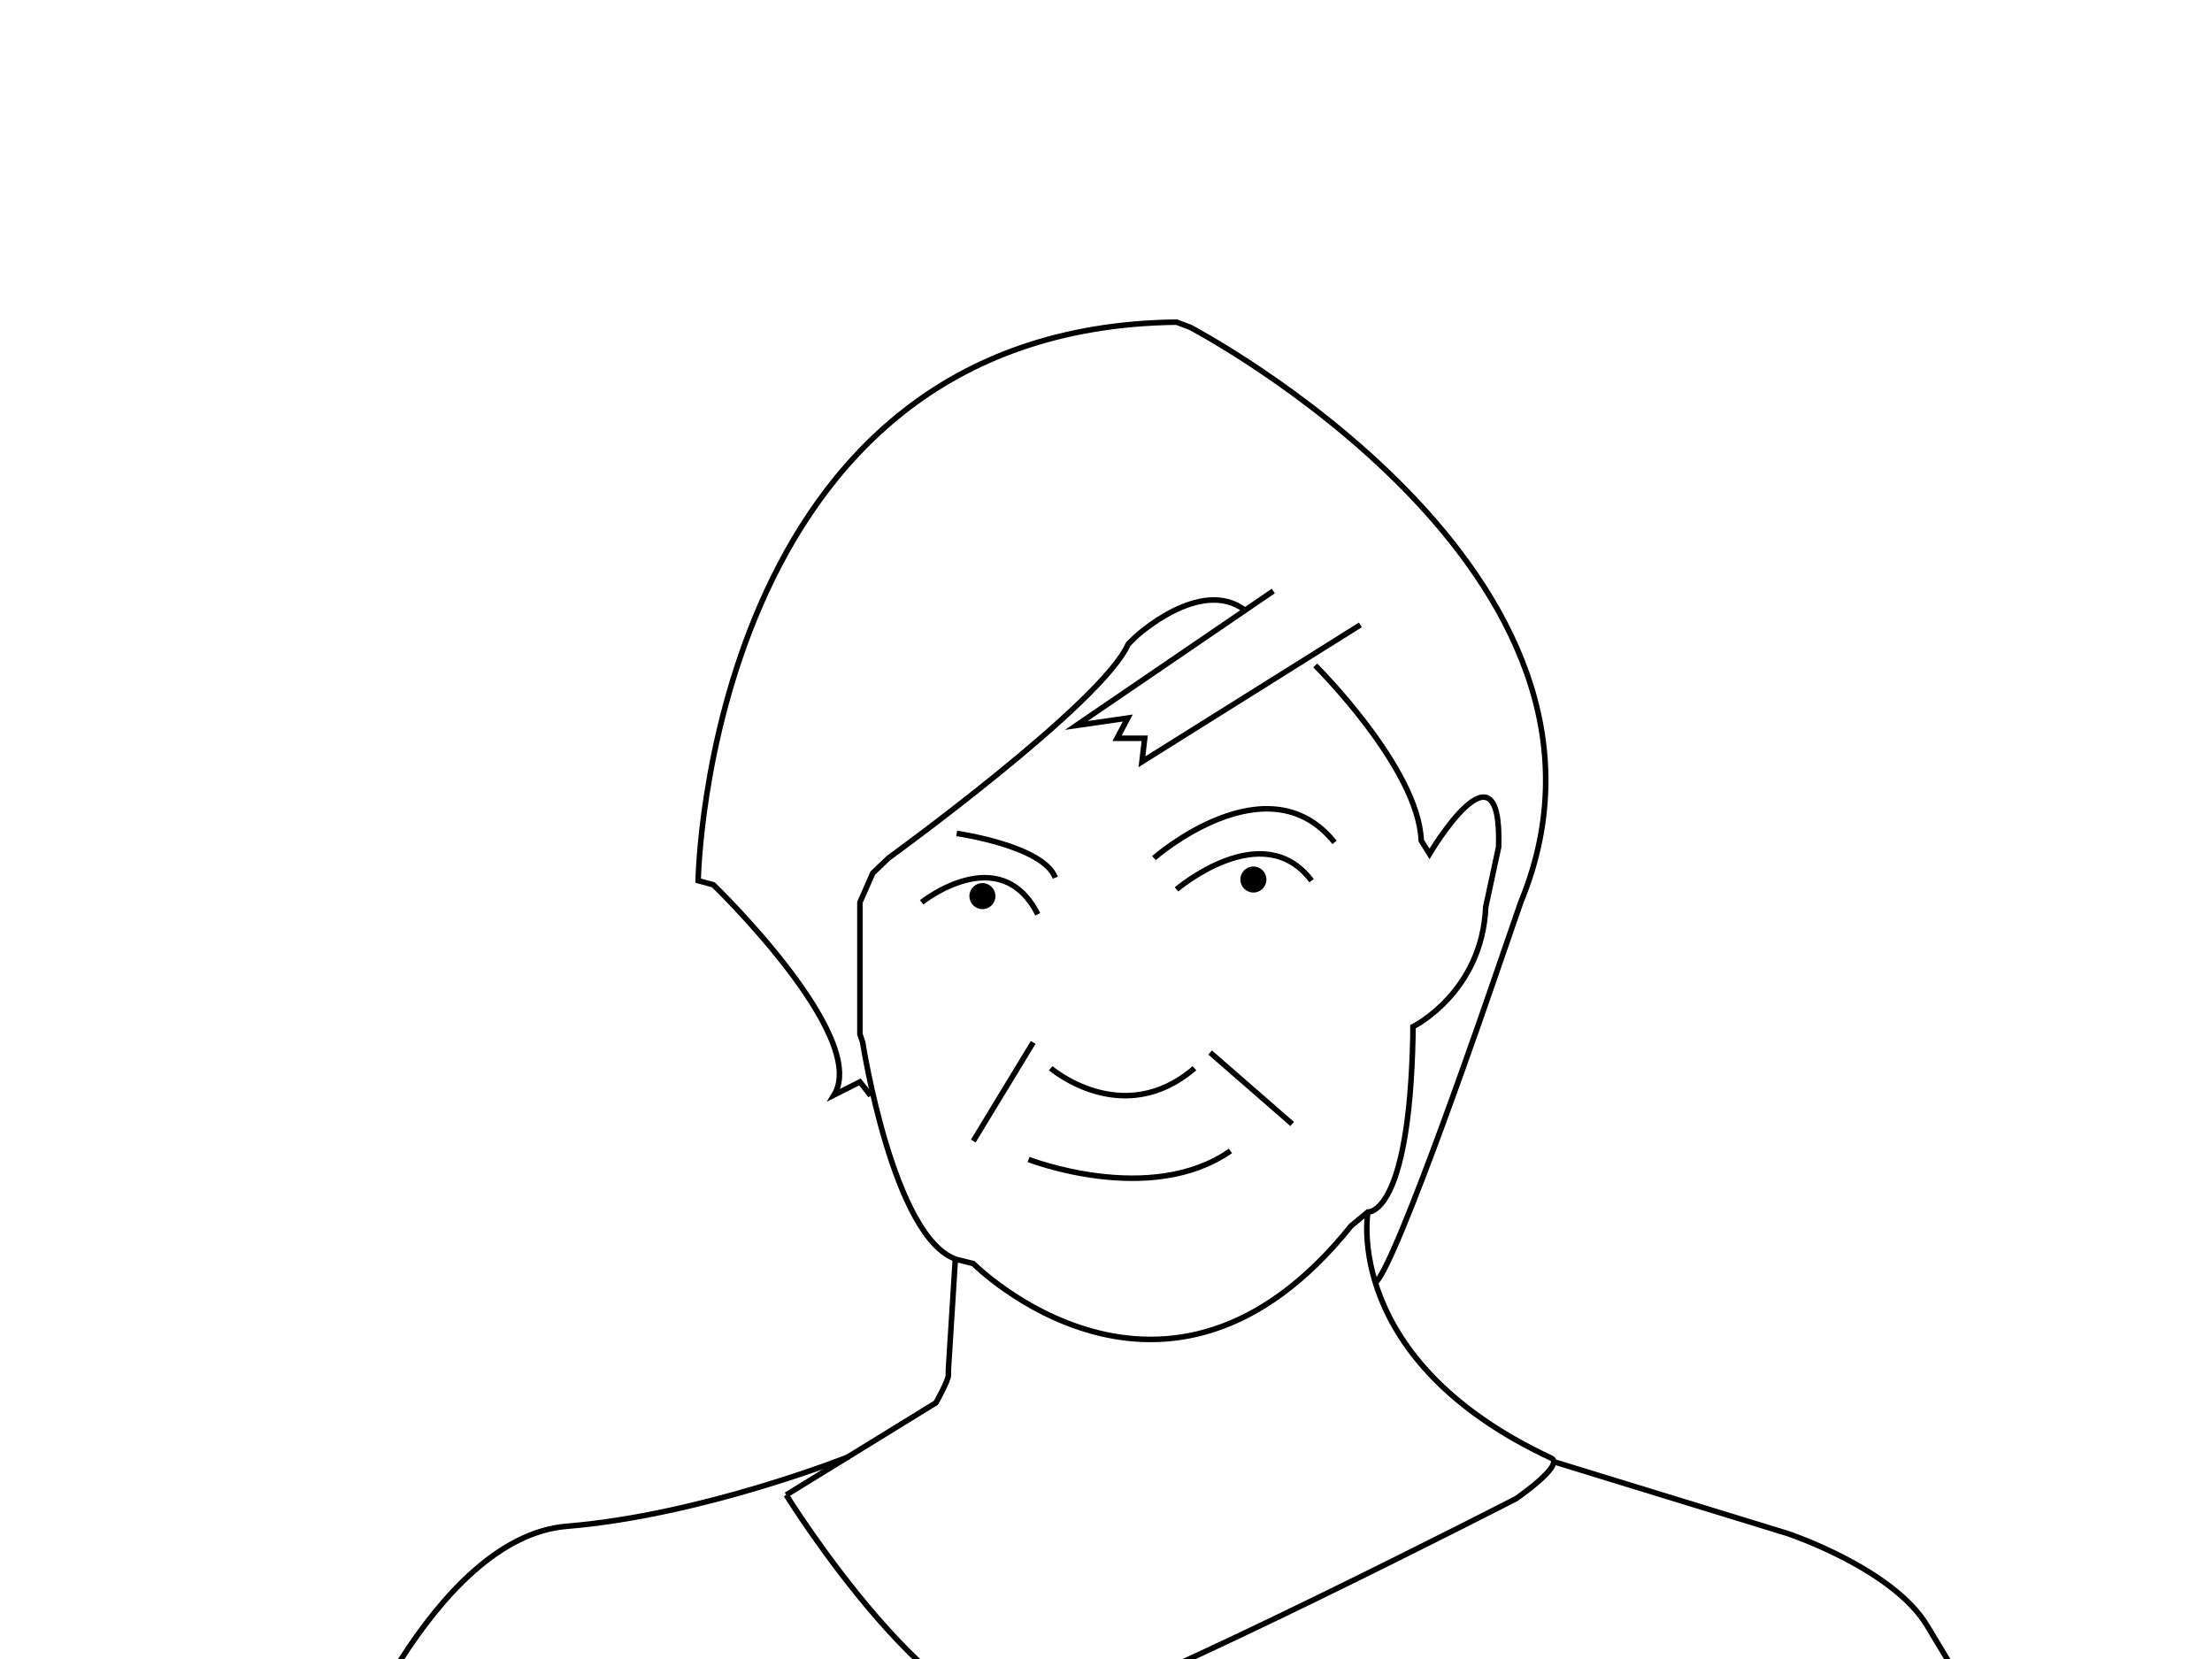
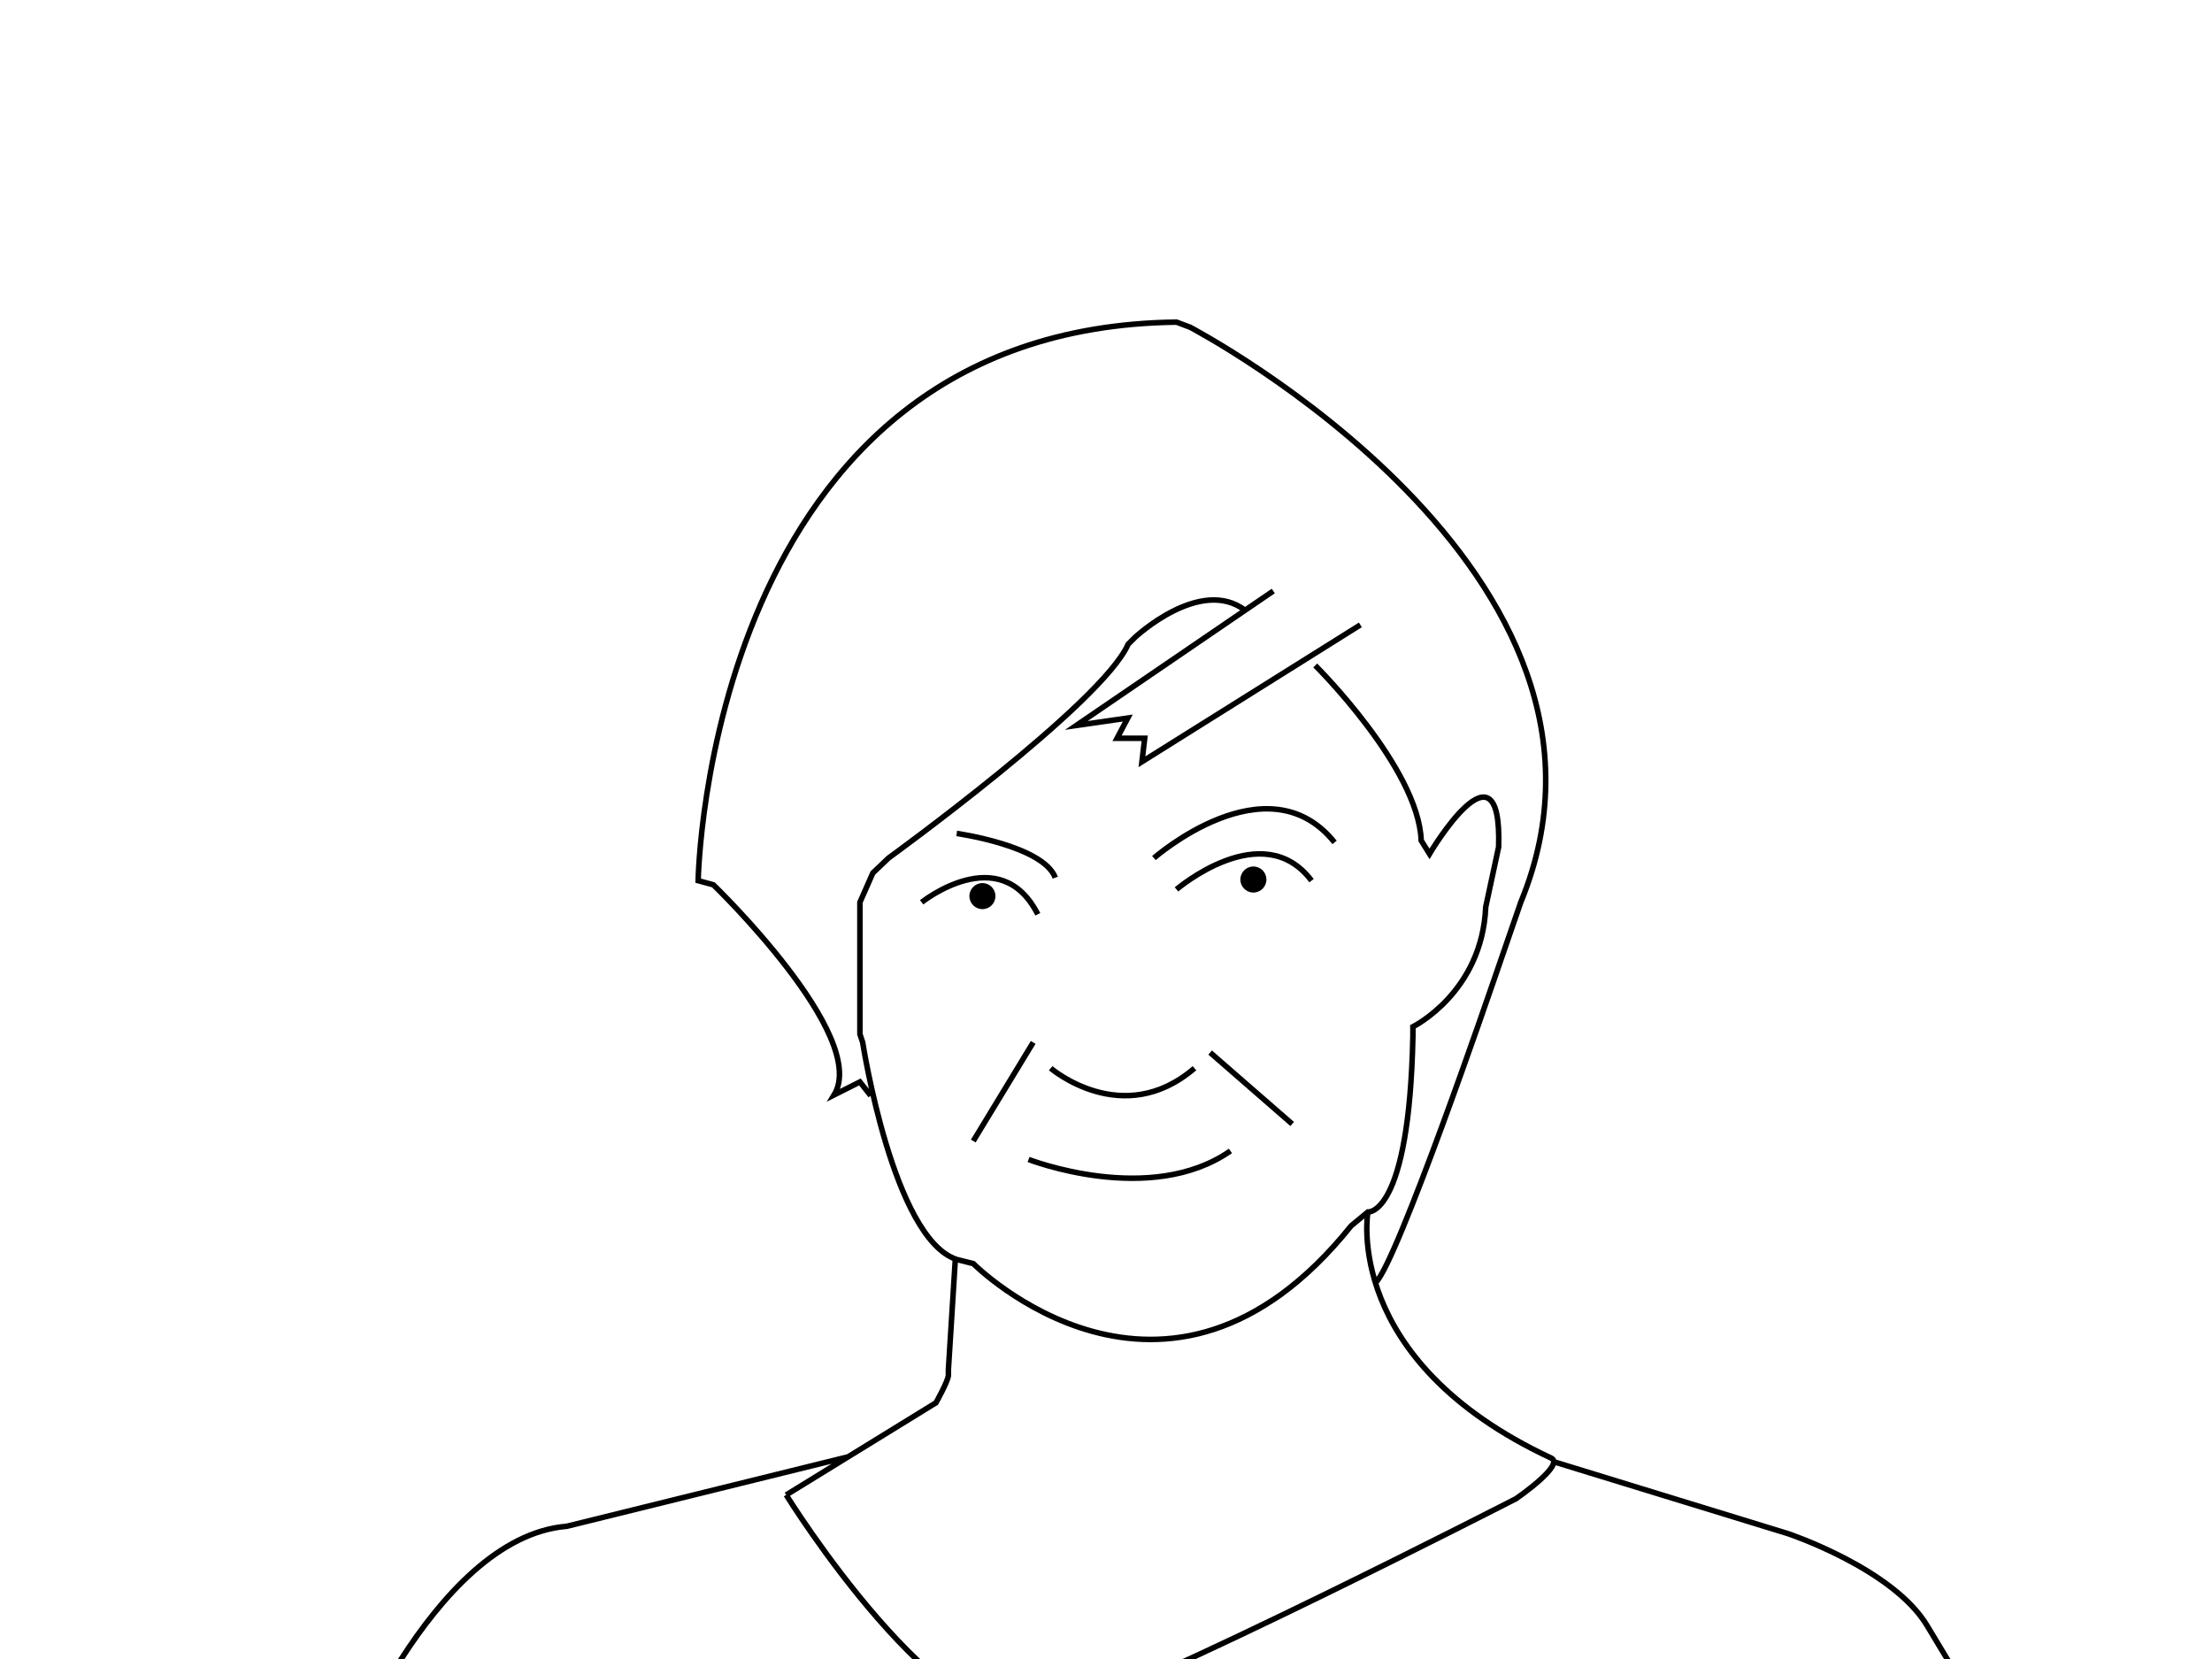
- <svg xmlns="http://www.w3.org/2000/svg" version="1.1" id="Layer_2" x="0px" y="0px" width="400px" height="300px" viewBox="0 0 400 300" style="enable-background:new 0 0 400 300;" xml:space="preserve">
-   <path style="fill:none;stroke:#000000;stroke-miterlimit:10;" d="M61,322.5c0,0,17-44.5,41.5-46.5s51.04-12.602,51.04-12.602" />
-   <polyline style="fill:none;stroke:#000000;stroke-miterlimit:10;" points="230.25,106.875 194.625,131.188 203.938,129.844   202,133.5 207,133.5 206.5,137.75 246,113 " />
-   <path style="fill:none;stroke:#000000;stroke-miterlimit:10;" d="M166.666,163.167c0,0,14.168-11.333,21,2.167" />
-   <path style="fill:none;stroke:#000000;stroke-miterlimit:10;" d="M212.75,160.834c0,0,15.584-13.334,24.416-1.584" />
-   <path style="fill:none;stroke:#000000;stroke-miterlimit:10;" d="M208.666,155.167c0,0,20.499-18,32.666-2.833" />
-   <path style="fill:none;stroke:#000000;stroke-miterlimit:10;" d="M173,150.712c0,0,15.665,2.218,17.832,8.003" />
-   <path style="fill:none;stroke:#000000;stroke-miterlimit:10;" d="M248.722,231.97c3.834-3.333,21.446-54.802,21.446-54.802l4.832-14  c24.668-59.834-59.801-104-59.801-104l-2.449-0.917c-85,1-86.5,101-86.5,101l2.749,0.75c0,0,28.333,27.334,21.833,38l4.668-2.352  l1.959,2.481" />
-   <path style="fill:none;stroke:#000000;stroke-miterlimit:10;" d="M225.15,110.355c-8.1-6.145-19.9,4.895-19.9,4.895L204,116.5  c-4.666,10.667-43.332,38.667-43.332,38.667l-2.834,2.704l-2.334,5.297V187l0.5,1.5c0,0,5.5,35.5,17,39.25l3,0.75  c0,0,34.832,35,68.332-6.833l3.025-2.5c0,0,7.477,0.834,8.143-31.833v-1.666c0,0,12.502-6.167,13.168-21.667L271,153.168  c0.668-21-12.5,1.24-12.5,1.24L257,152c-0.5-13.166-19.166-31.666-19.166-31.666" />
-   <line style="fill:none;stroke:#000000;stroke-miterlimit:10;" x1="218.834" y1="190.334" x2="233.668" y2="203.252" />
-   <line style="fill:none;stroke:#000000;stroke-miterlimit:10;" x1="186.834" y1="188.5" x2="176" y2="206.334" />
-   <path style="fill:none;stroke:#000000;stroke-miterlimit:10;" d="M186,209.666c0,0,22,8.584,36.5-1.541" />
-   <path style="fill:none;stroke:#000000;stroke-miterlimit:10;" d="M190,193.167c0,0,13,11.167,26,0" />
-   <path style="fill:none;stroke:#000000;stroke-miterlimit:10;" d="M142.168,270.333l27.082-16.666c0,0,2.25-4,2.25-5v-1l1.25-19.917" />
-   <path style="fill:none;stroke:#000000;stroke-miterlimit:10;" d="M142.168,270.333c0,0,28.5,46,46.832,40.5  c18.334-5.5,85.168-39.833,85.168-39.833s8.906-6.131,6.332-7.333c-37.918-17.707-33.143-44.5-33.143-44.5" />
-   <path style="fill:none;stroke:#000000;stroke-miterlimit:10;" d="M280.967,264.327l42.367,13.006c0,0,19,6.334,25.166,16.667  c6.168,10.333,14,23,14,23" />
+ <svg xmlns="http://www.w3.org/2000/svg" width="400" height="300" viewBox="0 0 400 300">
+   <path d="M61 322.5s17-44.5 41.5-46.5l51.04-12.602M230.25 106.875l-35.625 24.313 9.313-1.344-1.938 3.656h5l-.5 4.25 39.5-24.75M166.666 163.167s14.168-11.333 21 2.167M212.75 160.834s15.584-13.334 24.416-1.584M208.666 155.167s20.499-18 32.666-2.833M173 150.712s15.665 2.218 17.832 8.003M248.722 231.97c3.834-3.333 21.446-54.802 21.446-54.802l4.832-14c24.668-59.834-59.801-104-59.801-104l-2.449-.917c-85 1-86.5 101-86.5 101l2.749.75s28.333 27.334 21.833 38l4.668-2.352 1.959 2.481M225.15 110.355c-8.1-6.145-19.9 4.895-19.9 4.895l-1.25 1.25c-4.666 10.667-43.332 38.667-43.332 38.667l-2.834 2.704-2.334 5.297v23.832l.5 1.5s5.5 35.5 17 39.25l3 .75s34.832 35 68.332-6.833l3.025-2.5s7.477.834 8.143-31.833v-1.666s12.502-6.167 13.168-21.667l2.332-10.833c.668-21-12.5 1.24-12.5 1.24l-1.5-2.408c-.5-13.166-19.166-31.666-19.166-31.666M218.834 190.334l14.834 12.918M186.834 188.5l-10.834 17.834M186 209.666s22 8.584 36.5-1.541M190 193.167s13 11.167 26 0M142.168 270.333l27.082-16.666s2.25-4 2.25-5v-1l1.25-19.917M142.168 270.333s28.5 46 46.832 40.5c18.334-5.5 85.168-39.833 85.168-39.833s8.906-6.131 6.332-7.333c-37.918-17.707-33.143-44.5-33.143-44.5M280.967 264.327l42.367 13.006s19 6.334 25.166 16.667c6.168 10.333 14 23 14 23" stroke="#000" stroke-miterlimit="10" fill="none" />
  <circle cx="177.653" cy="162.045" r="2.356" />
  <circle cx="226.653" cy="159.045" r="2.356" />
</svg>
